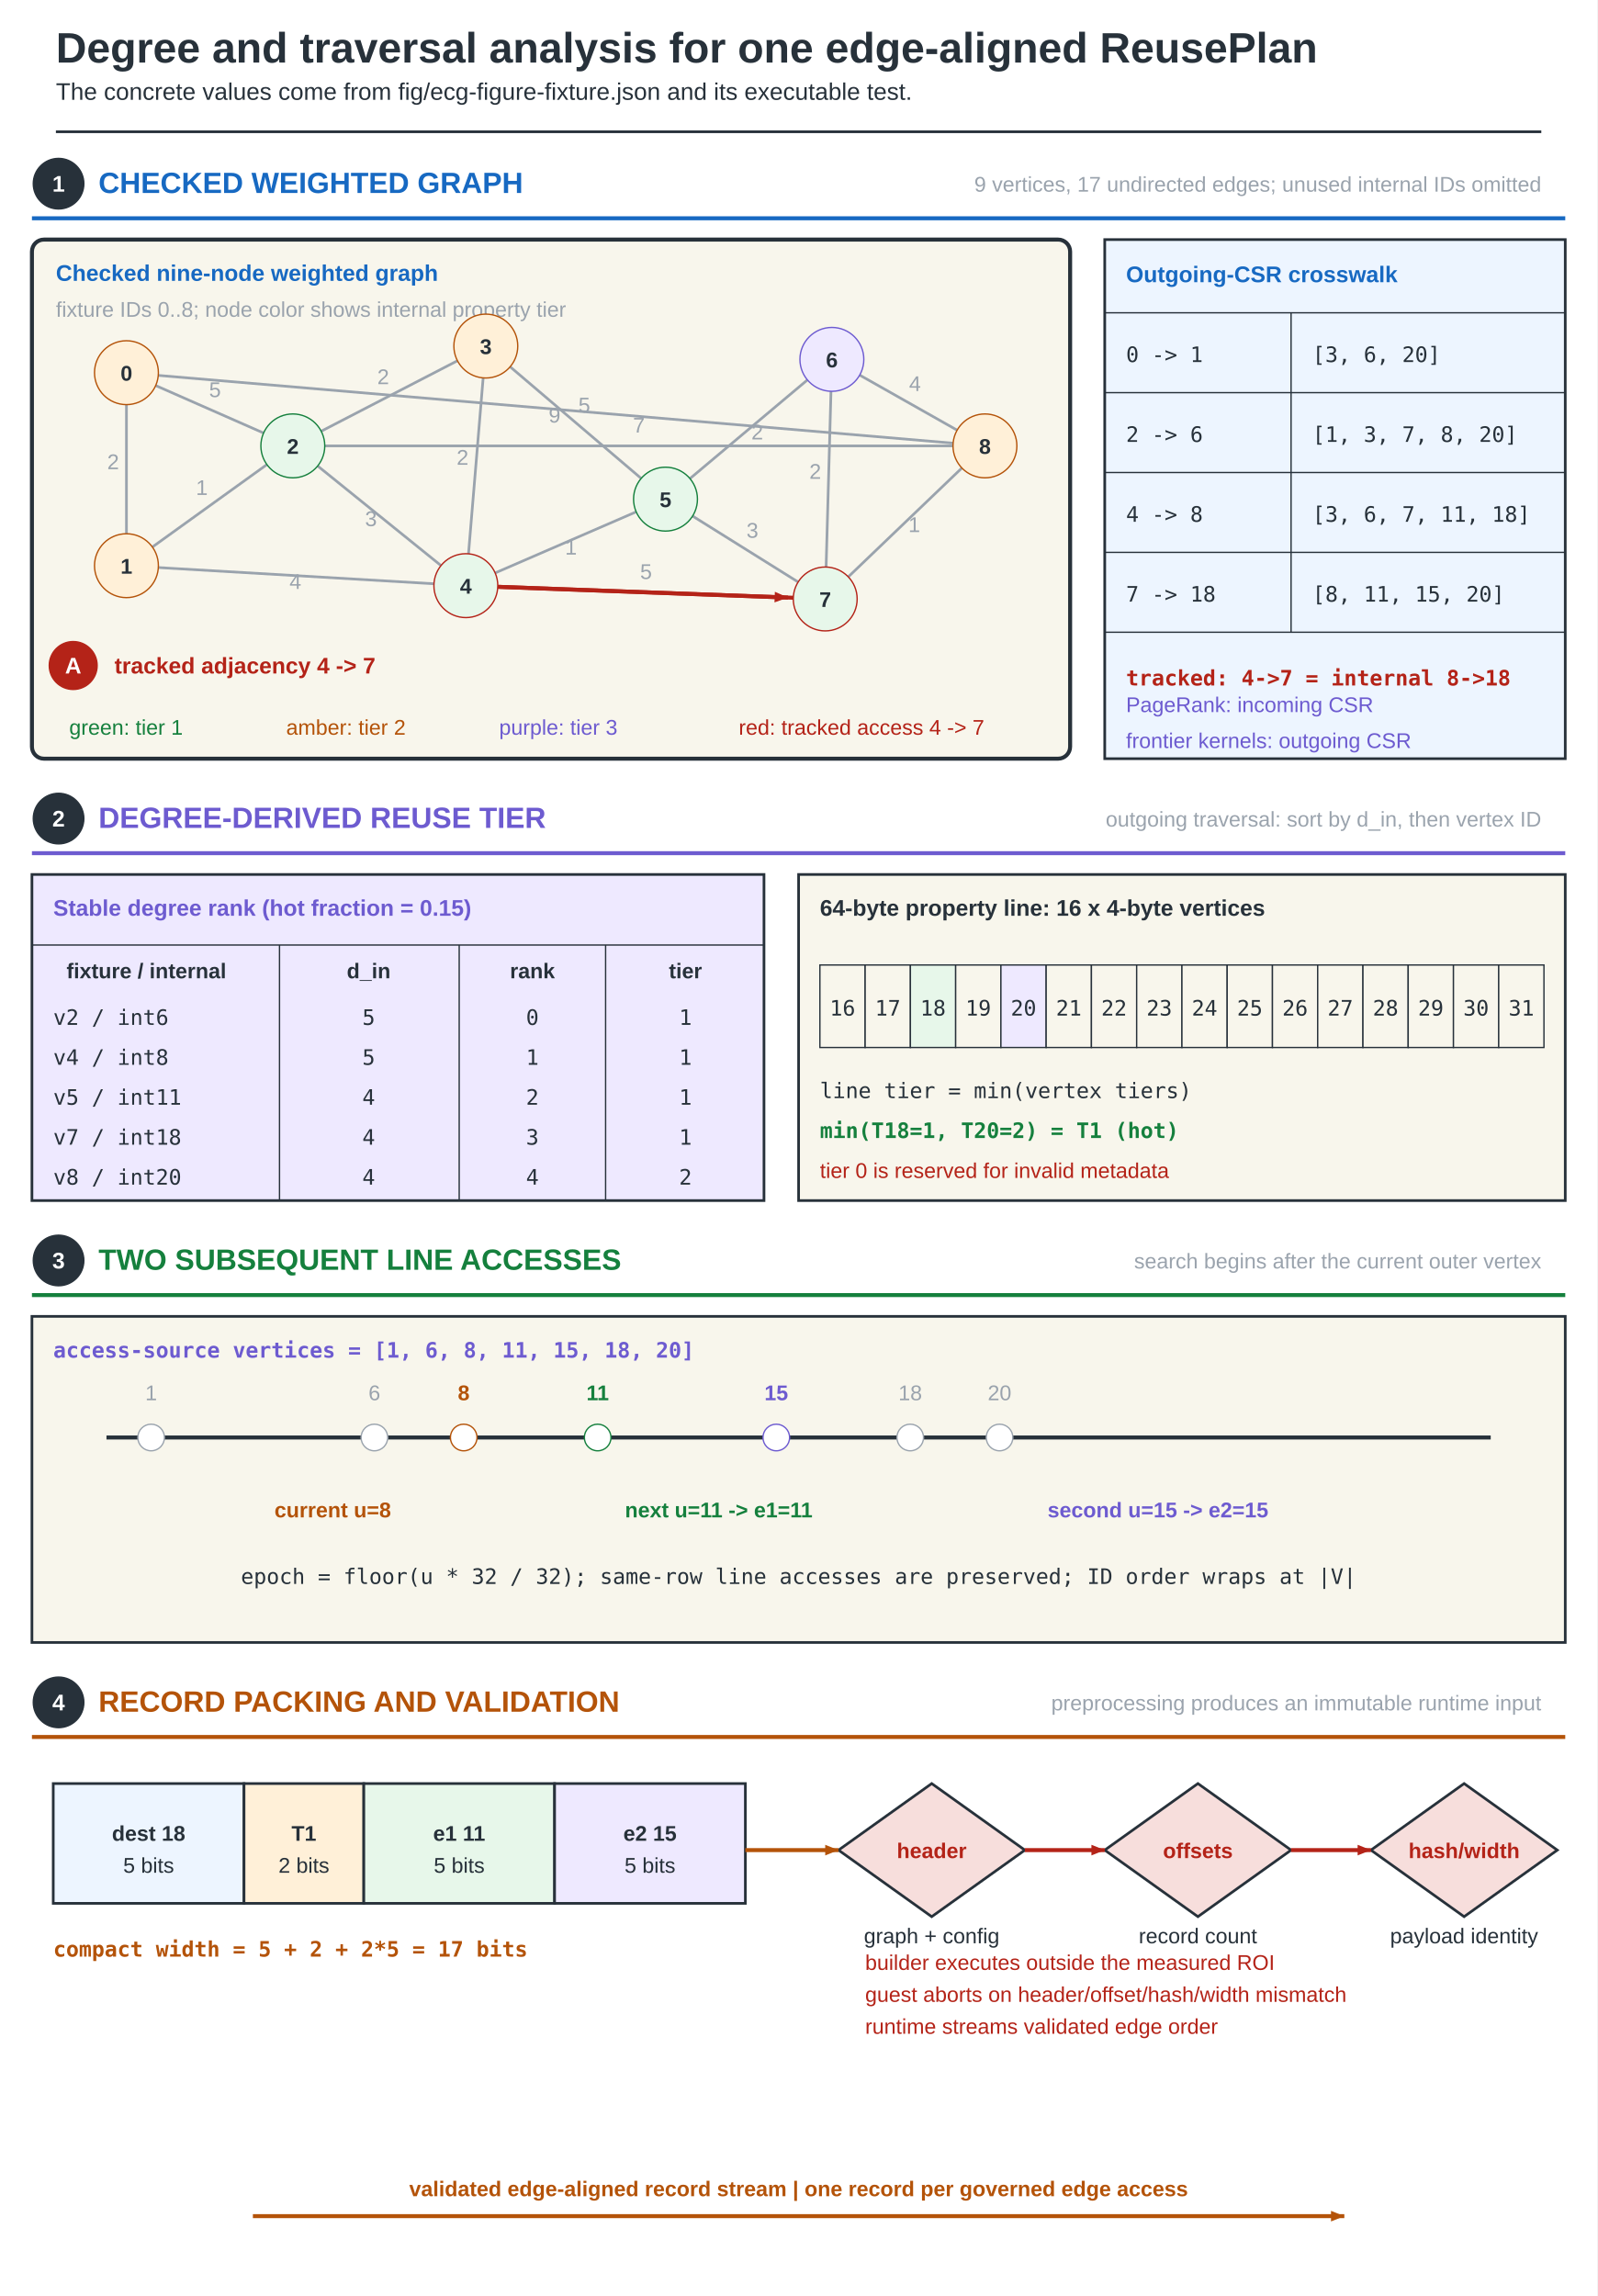
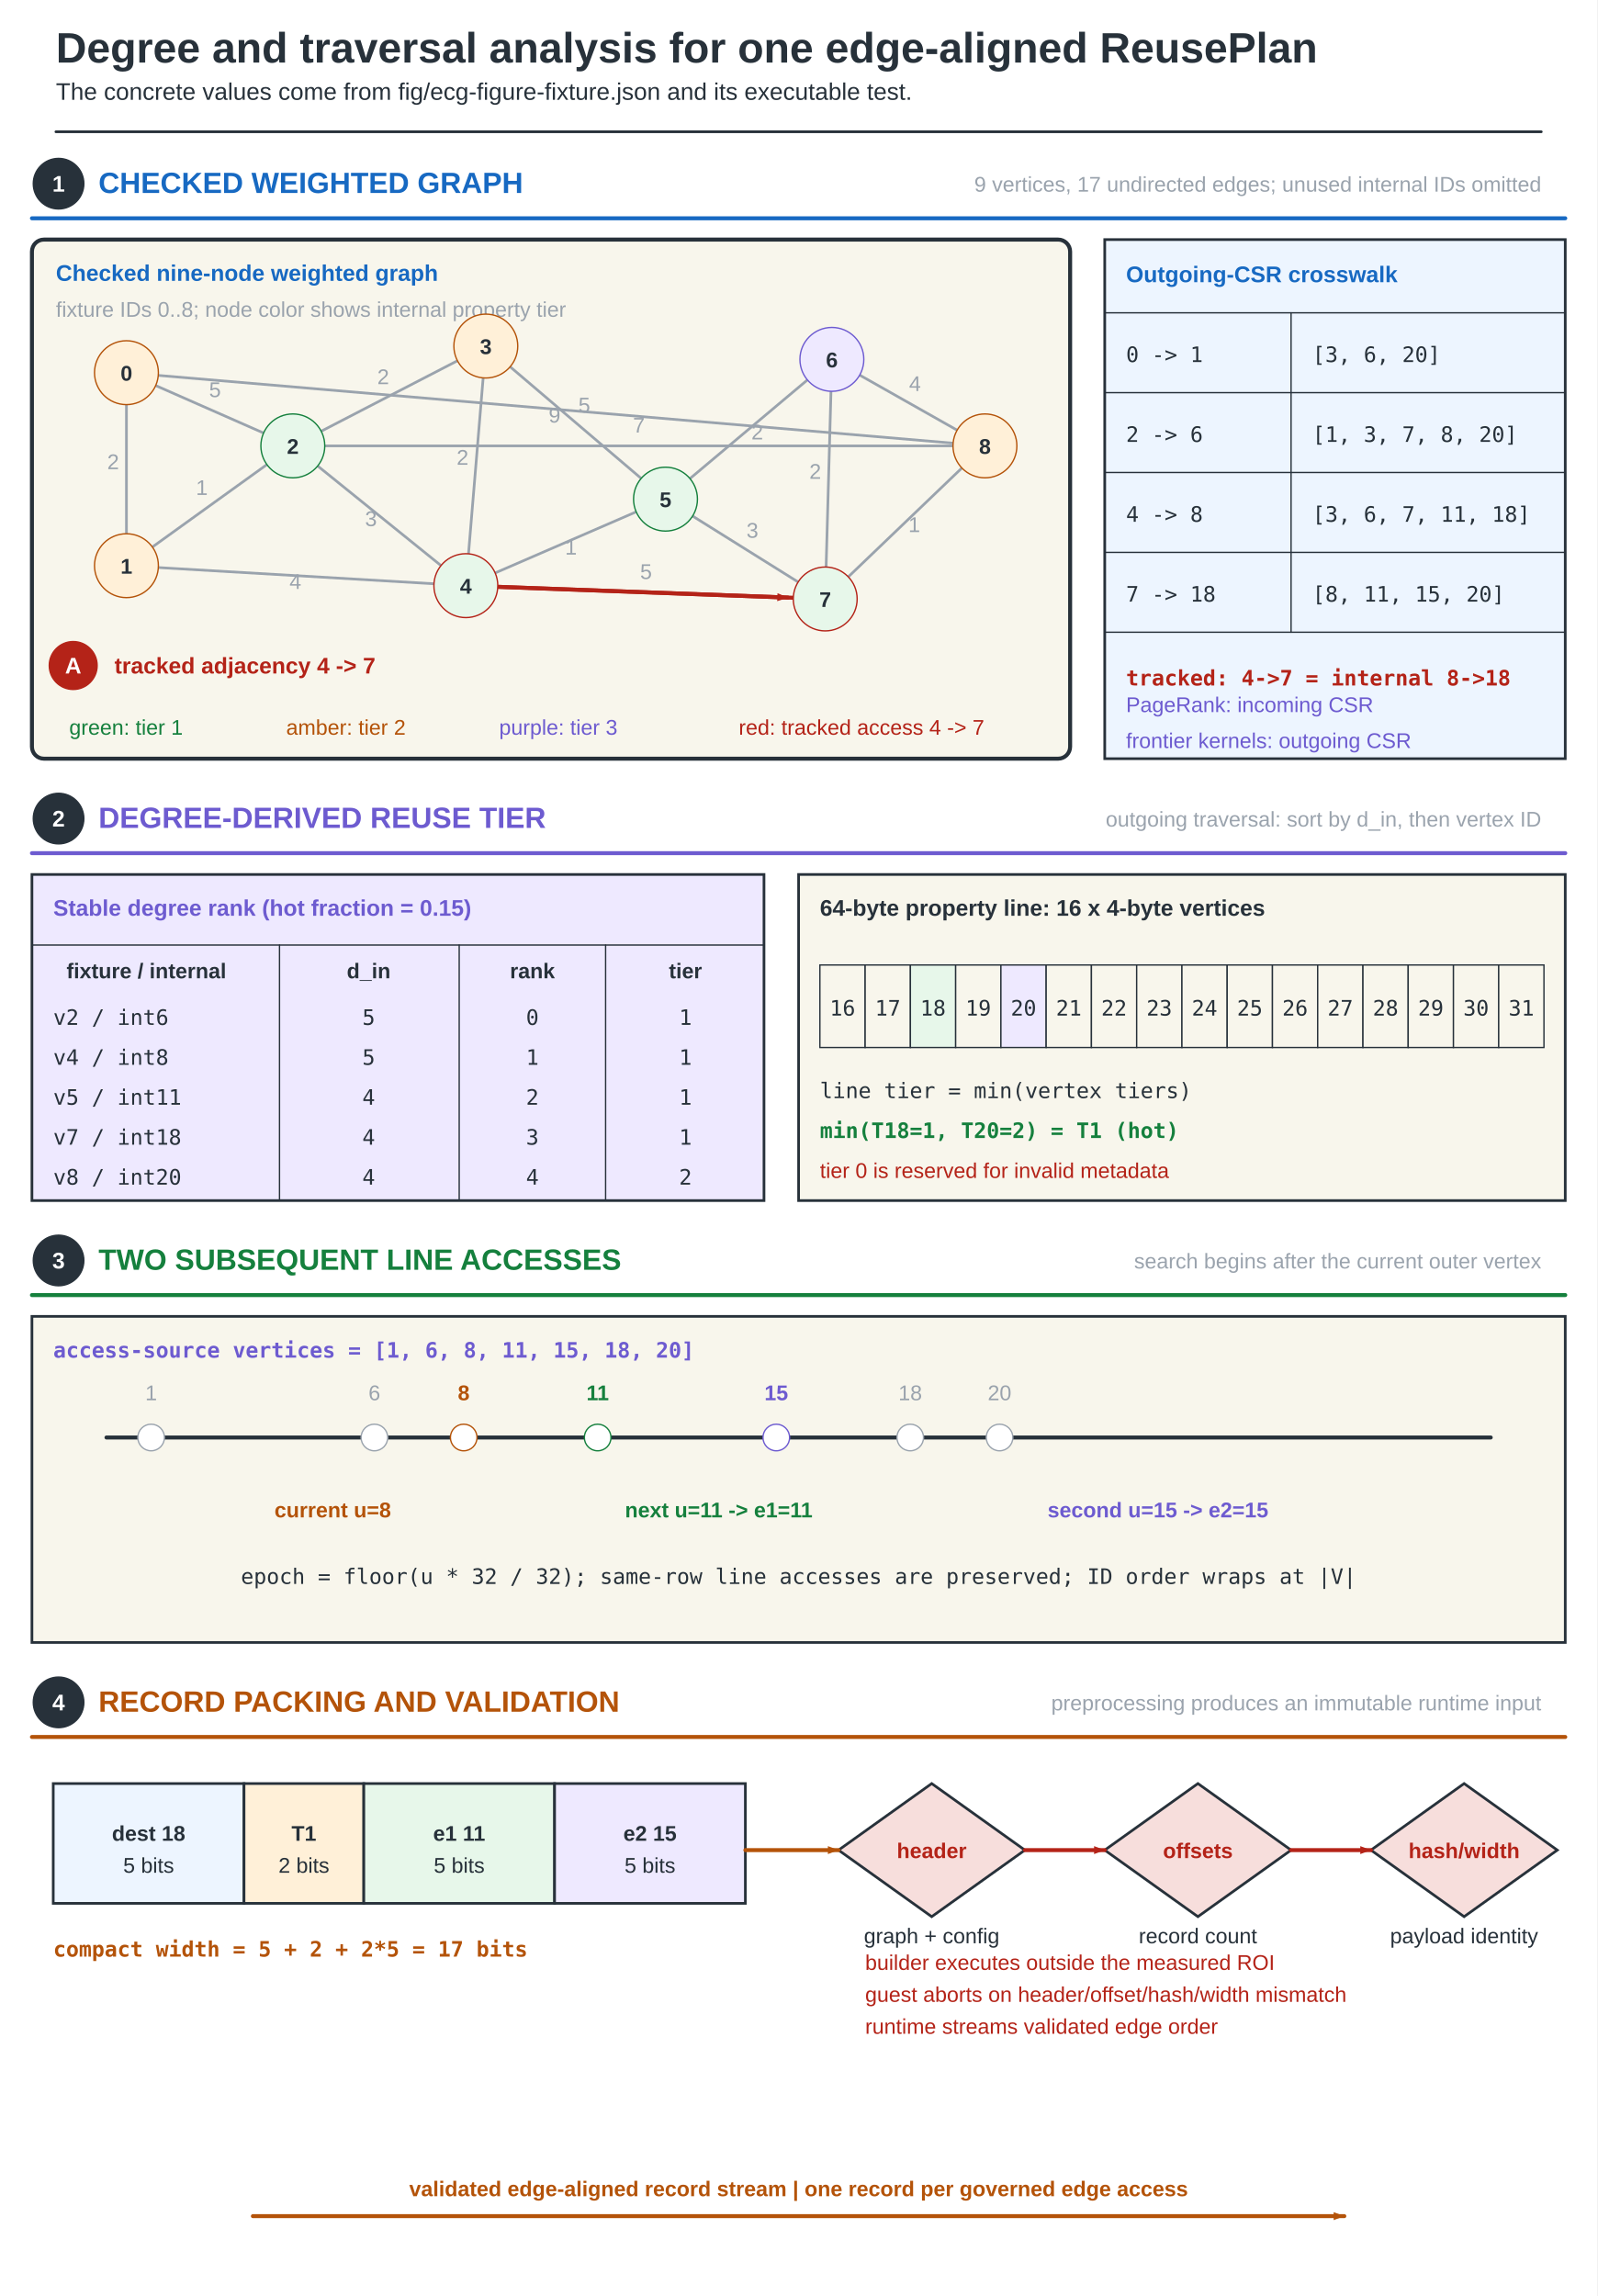
<svg xmlns="http://www.w3.org/2000/svg" width="1200" height="1725" viewBox="0 0 1200 1725" role="img" aria-labelledby="title desc" fill="#27313A" data-figure-schema="ecg-public/v1">
  <defs>
-     <marker id="arrow-blue" viewBox="0 0 10 8" markerWidth="10" markerHeight="8" refX="10" refY="4" orient="auto" markerUnits="userSpaceOnUse">
-       <path d="M0 0 L10 4 L0 8 Z" fill="#1769C2" />
-     </marker>
-     <marker id="arrow-green" viewBox="0 0 10 8" markerWidth="10" markerHeight="8" refX="10" refY="4" orient="auto" markerUnits="userSpaceOnUse">
-       <path d="M0 0 L10 4 L0 8 Z" fill="#15803D" />
-     </marker>
-     <marker id="arrow-amber" viewBox="0 0 10 8" markerWidth="10" markerHeight="8" refX="10" refY="4" orient="auto" markerUnits="userSpaceOnUse">
-       <path d="M0 0 L10 4 L0 8 Z" fill="#B45309" />
-     </marker>
-     <marker id="arrow-red" viewBox="0 0 10 8" markerWidth="10" markerHeight="8" refX="10" refY="4" orient="auto" markerUnits="userSpaceOnUse">
-       <path d="M0 0 L10 4 L0 8 Z" fill="#B42318" />
-     </marker>
-     <marker id="arrow-purple" viewBox="0 0 10 8" markerWidth="10" markerHeight="8" refX="10" refY="4" orient="auto" markerUnits="userSpaceOnUse">
-       <path d="M0 0 L10 4 L0 8 Z" fill="#6D5BD0" />
-     </marker>
-     <marker id="arrow-gray" viewBox="0 0 10 8" markerWidth="10" markerHeight="8" refX="10" refY="4" orient="auto" markerUnits="userSpaceOnUse">
-       <path d="M0 0 L10 4 L0 8 Z" fill="#9AA3AD" />
-     </marker>
-     <marker id="arrow-ink" viewBox="0 0 10 8" markerWidth="10" markerHeight="8" refX="10" refY="4" orient="auto" markerUnits="userSpaceOnUse">
-       <path d="M0 0 L10 4 L0 8 Z" fill="#27313A" />
+     <marker id="arrow-blue" viewBox="0 0 8 6" markerWidth="8" markerHeight="6" refX="8" refY="3" orient="auto" markerUnits="userSpaceOnUse">
+       <path d="M0 0 L8 3 L0 6 Z" fill="#1769C2" />
+     </marker>
+     <marker id="arrow-green" viewBox="0 0 8 6" markerWidth="8" markerHeight="6" refX="8" refY="3" orient="auto" markerUnits="userSpaceOnUse">
+       <path d="M0 0 L8 3 L0 6 Z" fill="#15803D" />
+     </marker>
+     <marker id="arrow-amber" viewBox="0 0 8 6" markerWidth="8" markerHeight="6" refX="8" refY="3" orient="auto" markerUnits="userSpaceOnUse">
+       <path d="M0 0 L8 3 L0 6 Z" fill="#B45309" />
+     </marker>
+     <marker id="arrow-red" viewBox="0 0 8 6" markerWidth="8" markerHeight="6" refX="8" refY="3" orient="auto" markerUnits="userSpaceOnUse">
+       <path d="M0 0 L8 3 L0 6 Z" fill="#B42318" />
+     </marker>
+     <marker id="arrow-purple" viewBox="0 0 8 6" markerWidth="8" markerHeight="6" refX="8" refY="3" orient="auto" markerUnits="userSpaceOnUse">
+       <path d="M0 0 L8 3 L0 6 Z" fill="#6D5BD0" />
+     </marker>
+     <marker id="arrow-gray" viewBox="0 0 8 6" markerWidth="8" markerHeight="6" refX="8" refY="3" orient="auto" markerUnits="userSpaceOnUse">
+       <path d="M0 0 L8 3 L0 6 Z" fill="#9AA3AD" />
+     </marker>
+     <marker id="arrow-ink" viewBox="0 0 8 6" markerWidth="8" markerHeight="6" refX="8" refY="3" orient="auto" markerUnits="userSpaceOnUse">
+       <path d="M0 0 L8 3 L0 6 Z" fill="#27313A" />
    </marker>
    <style>
      :root { color-scheme: light dark; }
      @media (prefers-color-scheme: dark) {
        [fill="#FFFFFF"]{fill:#1E2327}[stroke="#FFFFFF"]{stroke:#1E2327}
        [fill="#F8F6EC"]{fill:#252A2E}[stroke="#F8F6EC"]{stroke:#252A2E}
        [fill="#EDF5FF"]{fill:#273846}[stroke="#EDF5FF"]{stroke:#273846}
        [fill="#E7F7EA"]{fill:#24382A}[stroke="#E7F7EA"]{stroke:#24382A}
        [fill="#FFF0D8"]{fill:#3B3122}[stroke="#FFF0D8"]{stroke:#3B3122}
        [fill="#F7DEDC"]{fill:#3D292A}[stroke="#F7DEDC"]{stroke:#3D292A}
        [fill="#EEE9FF"]{fill:#302C3C}[stroke="#EEE9FF"]{stroke:#302C3C}
        [fill="#27313A"]{fill:#ECE7DD}[stroke="#27313A"]{stroke:#ECE7DD}
        [fill="#9AA3AD"]{fill:#747D86}[stroke="#9AA3AD"]{stroke:#747D86}
        [fill="#1769C2"]{fill:#63A8FF}[stroke="#1769C2"]{stroke:#63A8FF}
        [fill="#15803D"]{fill:#63D68B}[stroke="#15803D"]{stroke:#63D68B}
        [fill="#B45309"]{fill:#F0B35A}[stroke="#B45309"]{stroke:#F0B35A}
        [fill="#6D5BD0"]{fill:#A79BF0}[stroke="#6D5BD0"]{stroke:#A79BF0}
        [fill="#B42318"]{fill:#F09B95}[stroke="#B42318"]{stroke:#F09B95}
      }
      .sans{font-family:Arial,Helvetica,sans-serif}
      .mono{font-family:"SFMono-Regular",Consolas,monospace}
      .title{font-size:32px;font-weight:700}
      .subtitle{font-size:18px}
      .heading{font-size:22px;font-weight:700}
      .label{font-size:17px;font-weight:700}
      .body{font-size:16px}
</style>
  </defs>
  <rect x="0" y="0" width="1200" height="1725" fill="#FFFFFF" />
  <text x="42" y="47" text-anchor="start" class="sans title" fill="#27313A" font-weight="700">Degree and traversal analysis for one edge-aligned ReusePlan</text>
  <text x="42" y="75" text-anchor="start" class="sans subtitle" fill="#27313A">The concrete values come from fig/ecg-figure-fixture.json and its executable test.</text>
-   <line x1="42" y1="99" x2="1158" y2="99" stroke="#27313A" stroke-width="2" />
+   <line x1="42" y1="99" x2="1158" y2="99" stroke="#27313A" stroke-width="2" stroke-linecap="round" vector-effect="non-scaling-stroke" />
  <circle cx="44" cy="138" r="19" fill="#27313A" stroke="#27313A" stroke-width="1" />
  <text x="44" y="144" text-anchor="middle" class="sans label" fill="#FFFFFF" font-weight="700">1</text>
  <text x="74" y="145" text-anchor="start" class="sans heading" fill="#1769C2" font-weight="700">CHECKED WEIGHTED GRAPH</text>
  <text x="1158" y="144" text-anchor="end" class="sans body" fill="#9AA3AD">9 vertices, 17 undirected edges; unused internal IDs omitted</text>
-   <line x1="24" y1="164" x2="1176" y2="164" stroke="#1769C2" stroke-width="3" />
-   <rect x="24" y="180" width="780" height="390" rx="9" fill="#F8F6EC" stroke="#27313A" stroke-width="3" />
+   <line x1="24" y1="164" x2="1176" y2="164" stroke="#1769C2" stroke-width="3" stroke-linecap="round" vector-effect="non-scaling-stroke" />
+   <rect x="24" y="180" width="780" height="390" rx="9" fill="#F8F6EC" stroke="#27313A" stroke-width="3" data-shape="rect" data-x="24" data-y="180" data-width="780" data-height="390" />
  <text x="42" y="211" text-anchor="start" class="sans label" fill="#1769C2" font-weight="700">Checked nine-node weighted graph</text>
  <text x="42" y="238" text-anchor="start" class="sans body" fill="#9AA3AD">fixture IDs 0..8; node color shows internal property tier</text>
-   <line x1="95" y1="280" x2="95" y2="425" stroke="#9AA3AD" stroke-width="2" />
+   <line x1="95" y1="280" x2="95" y2="425" stroke="#9AA3AD" stroke-width="2" stroke-linecap="round" vector-effect="non-scaling-stroke" />
  <text x="85.0" y="352.5" text-anchor="middle" class="sans body" fill="#9AA3AD">2</text>
-   <line x1="95" y1="280" x2="220" y2="335" stroke="#9AA3AD" stroke-width="2" />
+   <line x1="95" y1="280" x2="220" y2="335" stroke="#9AA3AD" stroke-width="2" stroke-linecap="round" vector-effect="non-scaling-stroke" />
  <text x="161.527" y="298.347" text-anchor="middle" class="sans body" fill="#9AA3AD">5</text>
-   <line x1="95" y1="280" x2="740" y2="335" stroke="#9AA3AD" stroke-width="2" />
+   <line x1="95" y1="280" x2="740" y2="335" stroke="#9AA3AD" stroke-width="2" stroke-linecap="round" vector-effect="non-scaling-stroke" />
  <text x="416.65" y="317.464" text-anchor="middle" class="sans body" fill="#9AA3AD">9</text>
-   <line x1="95" y1="425" x2="220" y2="335" stroke="#9AA3AD" stroke-width="2" />
+   <line x1="95" y1="425" x2="220" y2="335" stroke="#9AA3AD" stroke-width="2" stroke-linecap="round" vector-effect="non-scaling-stroke" />
  <text x="151.657" y="371.885" text-anchor="middle" class="sans body" fill="#9AA3AD">1</text>
-   <line x1="95" y1="425" x2="350" y2="440" stroke="#9AA3AD" stroke-width="2" />
+   <line x1="95" y1="425" x2="350" y2="440" stroke="#9AA3AD" stroke-width="2" stroke-linecap="round" vector-effect="non-scaling-stroke" />
  <text x="221.913" y="442.483" text-anchor="middle" class="sans body" fill="#9AA3AD">4</text>
-   <line x1="220" y1="335" x2="365" y2="260" stroke="#9AA3AD" stroke-width="2" />
+   <line x1="220" y1="335" x2="365" y2="260" stroke="#9AA3AD" stroke-width="2" stroke-linecap="round" vector-effect="non-scaling-stroke" />
  <text x="287.906" y="288.618" text-anchor="middle" class="sans body" fill="#9AA3AD">2</text>
-   <line x1="220" y1="335" x2="350" y2="440" stroke="#9AA3AD" stroke-width="2" />
+   <line x1="220" y1="335" x2="350" y2="440" stroke="#9AA3AD" stroke-width="2" stroke-linecap="round" vector-effect="non-scaling-stroke" />
  <text x="278.717" y="395.279" text-anchor="middle" class="sans body" fill="#9AA3AD">3</text>
-   <line x1="220" y1="335" x2="740" y2="335" stroke="#9AA3AD" stroke-width="2" />
+   <line x1="220" y1="335" x2="740" y2="335" stroke="#9AA3AD" stroke-width="2" stroke-linecap="round" vector-effect="non-scaling-stroke" />
  <text x="480.0" y="325.0" text-anchor="middle" class="sans body" fill="#9AA3AD">7</text>
-   <line x1="365" y1="260" x2="350" y2="440" stroke="#9AA3AD" stroke-width="2" />
+   <line x1="365" y1="260" x2="350" y2="440" stroke="#9AA3AD" stroke-width="2" stroke-linecap="round" vector-effect="non-scaling-stroke" />
  <text x="347.535" y="349.17" text-anchor="middle" class="sans body" fill="#9AA3AD">2</text>
-   <line x1="365" y1="260" x2="500" y2="375" stroke="#9AA3AD" stroke-width="2" />
+   <line x1="365" y1="260" x2="500" y2="375" stroke="#9AA3AD" stroke-width="2" stroke-linecap="round" vector-effect="non-scaling-stroke" />
  <text x="438.985" y="309.888" text-anchor="middle" class="sans body" fill="#9AA3AD">5</text>
-   <line x1="350" y1="440" x2="500" y2="375" stroke="#9AA3AD" stroke-width="2" />
+   <line x1="350" y1="440" x2="500" y2="375" stroke="#9AA3AD" stroke-width="2" stroke-linecap="round" vector-effect="non-scaling-stroke" />
  <text x="428.976" y="416.676" text-anchor="middle" class="sans body" fill="#9AA3AD">1</text>
-   <line x1="350" y1="440" x2="620" y2="450" stroke="#B42318" stroke-width="3" />
+   <line x1="350" y1="440" x2="620" y2="450" stroke="#B42318" stroke-width="3" stroke-linecap="round" vector-effect="non-scaling-stroke" />
  <text x="485.37" y="435.007" text-anchor="middle" class="sans body" fill="#9AA3AD">5</text>
-   <line x1="500" y1="375" x2="625" y2="270" stroke="#9AA3AD" stroke-width="2" />
+   <line x1="500" y1="375" x2="625" y2="270" stroke="#9AA3AD" stroke-width="2" stroke-linecap="round" vector-effect="non-scaling-stroke" />
  <text x="568.932" y="330.157" text-anchor="middle" class="sans body" fill="#9AA3AD">2</text>
-   <line x1="500" y1="375" x2="620" y2="450" stroke="#9AA3AD" stroke-width="2" />
+   <line x1="500" y1="375" x2="620" y2="450" stroke="#9AA3AD" stroke-width="2" stroke-linecap="round" vector-effect="non-scaling-stroke" />
  <text x="565.3" y="404.02" text-anchor="middle" class="sans body" fill="#9AA3AD">3</text>
-   <line x1="625" y1="270" x2="620" y2="450" stroke="#9AA3AD" stroke-width="2" />
+   <line x1="625" y1="270" x2="620" y2="450" stroke="#9AA3AD" stroke-width="2" stroke-linecap="round" vector-effect="non-scaling-stroke" />
  <text x="612.504" y="359.722" text-anchor="middle" class="sans body" fill="#9AA3AD">2</text>
-   <line x1="625" y1="270" x2="740" y2="335" stroke="#9AA3AD" stroke-width="2" />
+   <line x1="625" y1="270" x2="740" y2="335" stroke="#9AA3AD" stroke-width="2" stroke-linecap="round" vector-effect="non-scaling-stroke" />
  <text x="687.421" y="293.794" text-anchor="middle" class="sans body" fill="#9AA3AD">4</text>
-   <line x1="620" y1="450" x2="740" y2="335" stroke="#9AA3AD" stroke-width="2" />
+   <line x1="620" y1="450" x2="740" y2="335" stroke="#9AA3AD" stroke-width="2" stroke-linecap="round" vector-effect="non-scaling-stroke" />
  <text x="686.919" y="399.72" text-anchor="middle" class="sans body" fill="#9AA3AD">1</text>
-   <path d="M374.983 440.925 L592.019 448.964" fill="none" stroke="#B42318" stroke-width="3" marker-end="url(#arrow-red)" data-flow-kind="model-edge" />
+   <path d="M374.983 440.925 L592.019 448.964" fill="none" stroke="#B42318" stroke-width="3" stroke-linecap="round" stroke-linejoin="round" vector-effect="non-scaling-stroke" marker-end="url(#arrow-red)" data-flow-kind="model-edge" data-flow-underlay="false" />
  <text x="52" y="552" text-anchor="start" class="sans body" fill="#15803D">green: tier 1</text>
  <text x="215" y="552" text-anchor="start" class="sans body" fill="#B45309">amber: tier 2</text>
  <text x="375" y="552" text-anchor="start" class="sans body" fill="#6D5BD0">purple: tier 3</text>
  <text x="555" y="552" text-anchor="start" class="sans body" fill="#B42318">red: tracked access 4 -&gt; 7</text>
  <circle cx="95" cy="280" r="24" fill="#FFF0D8" stroke="#B45309" stroke-width="1" />
  <text x="95" y="286" text-anchor="middle" class="sans body" fill="#27313A" font-weight="700">0</text>
  <circle cx="95" cy="425" r="24" fill="#FFF0D8" stroke="#B45309" stroke-width="1" />
  <text x="95" y="431" text-anchor="middle" class="sans body" fill="#27313A" font-weight="700">1</text>
  <circle cx="220" cy="335" r="24" fill="#E7F7EA" stroke="#15803D" stroke-width="1" />
  <text x="220" y="341" text-anchor="middle" class="sans body" fill="#27313A" font-weight="700">2</text>
  <circle cx="365" cy="260" r="24" fill="#FFF0D8" stroke="#B45309" stroke-width="1" />
  <text x="365" y="266" text-anchor="middle" class="sans body" fill="#27313A" font-weight="700">3</text>
  <circle cx="350" cy="440" r="24" fill="#E7F7EA" stroke="#B42318" stroke-width="1" />
  <text x="350" y="446" text-anchor="middle" class="sans body" fill="#27313A" font-weight="700">4</text>
  <circle cx="500" cy="375" r="24" fill="#E7F7EA" stroke="#15803D" stroke-width="1" />
  <text x="500" y="381" text-anchor="middle" class="sans body" fill="#27313A" font-weight="700">5</text>
  <circle cx="625" cy="270" r="24" fill="#EEE9FF" stroke="#6D5BD0" stroke-width="1" />
  <text x="625" y="276" text-anchor="middle" class="sans body" fill="#27313A" font-weight="700">6</text>
  <circle cx="620" cy="450" r="24" fill="#E7F7EA" stroke="#B42318" stroke-width="1" />
  <text x="620" y="456" text-anchor="middle" class="sans body" fill="#27313A" font-weight="700">7</text>
  <circle cx="740" cy="335" r="24" fill="#FFF0D8" stroke="#B45309" stroke-width="1" />
  <text x="740" y="341" text-anchor="middle" class="sans body" fill="#27313A" font-weight="700">8</text>
  <circle cx="55" cy="500" r="18" fill="#B42318" stroke="#B42318" stroke-width="1" />
  <text x="55" y="506" text-anchor="middle" class="sans label" fill="#FFFFFF" font-weight="700">A</text>
  <text x="86" y="506" text-anchor="start" class="sans label" fill="#B42318" font-weight="700">tracked adjacency 4 -&gt; 7</text>
-   <rect x="830" y="180" width="346" height="390" rx="0" fill="#EDF5FF" stroke="#27313A" stroke-width="2" />
+   <rect x="830" y="180" width="346" height="390" rx="0" fill="#EDF5FF" stroke="#27313A" stroke-width="2" data-shape="rect" data-x="830" data-y="180" data-width="346" data-height="390" />
  <text x="846" y="212" text-anchor="start" class="sans label" fill="#1769C2" font-weight="700">Outgoing-CSR crosswalk</text>
-   <line x1="830" y1="235" x2="1176" y2="235" stroke="#27313A" stroke-width="1" />
-   <line x1="970" y1="235" x2="970" y2="475" stroke="#27313A" stroke-width="1" />
-   <line x1="830" y1="295" x2="1176" y2="295" stroke="#27313A" stroke-width="1" />
-   <line x1="830" y1="355" x2="1176" y2="355" stroke="#27313A" stroke-width="1" />
-   <line x1="830" y1="415" x2="1176" y2="415" stroke="#27313A" stroke-width="1" />
-   <line x1="830" y1="475" x2="1176" y2="475" stroke="#27313A" stroke-width="1" />
+   <line x1="830" y1="235" x2="1176" y2="235" stroke="#27313A" stroke-width="1" stroke-linecap="round" vector-effect="non-scaling-stroke" />
+   <line x1="970" y1="235" x2="970" y2="475" stroke="#27313A" stroke-width="1" stroke-linecap="round" vector-effect="non-scaling-stroke" />
+   <line x1="830" y1="295" x2="1176" y2="295" stroke="#27313A" stroke-width="1" stroke-linecap="round" vector-effect="non-scaling-stroke" />
+   <line x1="830" y1="355" x2="1176" y2="355" stroke="#27313A" stroke-width="1" stroke-linecap="round" vector-effect="non-scaling-stroke" />
+   <line x1="830" y1="415" x2="1176" y2="415" stroke="#27313A" stroke-width="1" stroke-linecap="round" vector-effect="non-scaling-stroke" />
+   <line x1="830" y1="475" x2="1176" y2="475" stroke="#27313A" stroke-width="1" stroke-linecap="round" vector-effect="non-scaling-stroke" />
  <text x="846" y="272" text-anchor="start" class="mono body" fill="#27313A">0 -&gt; 1</text>
  <text x="986" y="272" text-anchor="start" class="mono body" fill="#27313A">[3, 6, 20]</text>
  <text x="846" y="332" text-anchor="start" class="mono body" fill="#27313A">2 -&gt; 6</text>
  <text x="986" y="332" text-anchor="start" class="mono body" fill="#27313A">[1, 3, 7, 8, 20]</text>
  <text x="846" y="392" text-anchor="start" class="mono body" fill="#27313A">4 -&gt; 8</text>
  <text x="986" y="392" text-anchor="start" class="mono body" fill="#27313A">[3, 6, 7, 11, 18]</text>
  <text x="846" y="452" text-anchor="start" class="mono body" fill="#27313A">7 -&gt; 18</text>
  <text x="986" y="452" text-anchor="start" class="mono body" fill="#27313A">[8, 11, 15, 20]</text>
  <text x="846" y="515" text-anchor="start" class="mono body" fill="#B42318" font-weight="700">tracked: 4-&gt;7 = internal 8-&gt;18</text>
  <text x="846" y="535" text-anchor="start" class="sans body" fill="#6D5BD0">PageRank: incoming CSR</text>
  <text x="846" y="562" text-anchor="start" class="sans body" fill="#6D5BD0">frontier kernels: outgoing CSR</text>
  <circle cx="44" cy="615" r="19" fill="#27313A" stroke="#27313A" stroke-width="1" />
  <text x="44" y="621" text-anchor="middle" class="sans label" fill="#FFFFFF" font-weight="700">2</text>
  <text x="74" y="622" text-anchor="start" class="sans heading" fill="#6D5BD0" font-weight="700">DEGREE-DERIVED REUSE TIER</text>
  <text x="1158" y="621" text-anchor="end" class="sans body" fill="#9AA3AD">outgoing traversal: sort by d_in, then vertex ID</text>
-   <line x1="24" y1="641" x2="1176" y2="641" stroke="#6D5BD0" stroke-width="3" />
-   <rect x="24" y="657" width="550" height="245" rx="0" fill="#EEE9FF" stroke="#27313A" stroke-width="2" />
+   <line x1="24" y1="641" x2="1176" y2="641" stroke="#6D5BD0" stroke-width="3" stroke-linecap="round" vector-effect="non-scaling-stroke" />
+   <rect x="24" y="657" width="550" height="245" rx="0" fill="#EEE9FF" stroke="#27313A" stroke-width="2" data-shape="rect" data-x="24" data-y="657" data-width="550" data-height="245" />
  <text x="40" y="688" text-anchor="start" class="sans label" fill="#6D5BD0" font-weight="700">Stable degree rank (hot fraction = 0.15)</text>
-   <line x1="24" y1="710" x2="574" y2="710" stroke="#27313A" stroke-width="1" />
-   <line x1="210" y1="710" x2="210" y2="902" stroke="#27313A" stroke-width="1" />
-   <line x1="345" y1="710" x2="345" y2="902" stroke="#27313A" stroke-width="1" />
-   <line x1="455" y1="710" x2="455" y2="902" stroke="#27313A" stroke-width="1" />
+   <line x1="24" y1="710" x2="574" y2="710" stroke="#27313A" stroke-width="1" stroke-linecap="round" vector-effect="non-scaling-stroke" />
+   <line x1="210" y1="710" x2="210" y2="902" stroke="#27313A" stroke-width="1" stroke-linecap="round" vector-effect="non-scaling-stroke" />
+   <line x1="345" y1="710" x2="345" y2="902" stroke="#27313A" stroke-width="1" stroke-linecap="round" vector-effect="non-scaling-stroke" />
+   <line x1="455" y1="710" x2="455" y2="902" stroke="#27313A" stroke-width="1" stroke-linecap="round" vector-effect="non-scaling-stroke" />
  <text x="110" y="735" text-anchor="middle" class="sans body" fill="#27313A" font-weight="700">fixture / internal</text>
  <text x="277" y="735" text-anchor="middle" class="sans body" fill="#27313A" font-weight="700">d_in</text>
  <text x="400" y="735" text-anchor="middle" class="sans body" fill="#27313A" font-weight="700">rank</text>
  <text x="515" y="735" text-anchor="middle" class="sans body" fill="#27313A" font-weight="700">tier</text>
  <text x="40" y="770" text-anchor="start" class="mono body" fill="#27313A">v2 / int6</text>
  <text x="277" y="770" text-anchor="middle" class="mono body" fill="#27313A">5</text>
  <text x="400" y="770" text-anchor="middle" class="mono body" fill="#27313A">0</text>
  <text x="515" y="770" text-anchor="middle" class="mono body" fill="#27313A">1</text>
  <text x="40" y="800" text-anchor="start" class="mono body" fill="#27313A">v4 / int8</text>
  <text x="277" y="800" text-anchor="middle" class="mono body" fill="#27313A">5</text>
  <text x="400" y="800" text-anchor="middle" class="mono body" fill="#27313A">1</text>
  <text x="515" y="800" text-anchor="middle" class="mono body" fill="#27313A">1</text>
  <text x="40" y="830" text-anchor="start" class="mono body" fill="#27313A">v5 / int11</text>
  <text x="277" y="830" text-anchor="middle" class="mono body" fill="#27313A">4</text>
  <text x="400" y="830" text-anchor="middle" class="mono body" fill="#27313A">2</text>
  <text x="515" y="830" text-anchor="middle" class="mono body" fill="#27313A">1</text>
  <text x="40" y="860" text-anchor="start" class="mono body" fill="#27313A">v7 / int18</text>
  <text x="277" y="860" text-anchor="middle" class="mono body" fill="#27313A">4</text>
  <text x="400" y="860" text-anchor="middle" class="mono body" fill="#27313A">3</text>
  <text x="515" y="860" text-anchor="middle" class="mono body" fill="#27313A">1</text>
  <text x="40" y="890" text-anchor="start" class="mono body" fill="#27313A">v8 / int20</text>
  <text x="277" y="890" text-anchor="middle" class="mono body" fill="#27313A">4</text>
  <text x="400" y="890" text-anchor="middle" class="mono body" fill="#27313A">4</text>
  <text x="515" y="890" text-anchor="middle" class="mono body" fill="#27313A">2</text>
-   <rect x="600" y="657" width="576" height="245" rx="0" fill="#F8F6EC" stroke="#27313A" stroke-width="2" />
+   <rect x="600" y="657" width="576" height="245" rx="0" fill="#F8F6EC" stroke="#27313A" stroke-width="2" data-shape="rect" data-x="600" data-y="657" data-width="576" data-height="245" />
  <text x="616" y="688" text-anchor="start" class="sans label" fill="#27313A" font-weight="700">64-byte property line: 16 x 4-byte vertices</text>
-   <rect x="616" y="725" width="34" height="62" rx="0" fill="#F8F6EC" stroke="#27313A" stroke-width="1" />
+   <rect x="616" y="725" width="34" height="62" rx="0" fill="#F8F6EC" stroke="#27313A" stroke-width="1" data-shape="rect" data-x="616" data-y="725" data-width="34" data-height="62" />
  <text x="633.0" y="763" text-anchor="middle" class="mono body" fill="#27313A">16</text>
-   <rect x="650" y="725" width="34" height="62" rx="0" fill="#F8F6EC" stroke="#27313A" stroke-width="1" />
+   <rect x="650" y="725" width="34" height="62" rx="0" fill="#F8F6EC" stroke="#27313A" stroke-width="1" data-shape="rect" data-x="650" data-y="725" data-width="34" data-height="62" />
  <text x="667.0" y="763" text-anchor="middle" class="mono body" fill="#27313A">17</text>
-   <rect x="684" y="725" width="34" height="62" rx="0" fill="#E7F7EA" stroke="#27313A" stroke-width="1" />
+   <rect x="684" y="725" width="34" height="62" rx="0" fill="#E7F7EA" stroke="#27313A" stroke-width="1" data-shape="rect" data-x="684" data-y="725" data-width="34" data-height="62" />
  <text x="701.0" y="763" text-anchor="middle" class="mono body" fill="#27313A">18</text>
-   <rect x="718" y="725" width="34" height="62" rx="0" fill="#F8F6EC" stroke="#27313A" stroke-width="1" />
+   <rect x="718" y="725" width="34" height="62" rx="0" fill="#F8F6EC" stroke="#27313A" stroke-width="1" data-shape="rect" data-x="718" data-y="725" data-width="34" data-height="62" />
  <text x="735.0" y="763" text-anchor="middle" class="mono body" fill="#27313A">19</text>
-   <rect x="752" y="725" width="34" height="62" rx="0" fill="#EEE9FF" stroke="#27313A" stroke-width="1" />
+   <rect x="752" y="725" width="34" height="62" rx="0" fill="#EEE9FF" stroke="#27313A" stroke-width="1" data-shape="rect" data-x="752" data-y="725" data-width="34" data-height="62" />
  <text x="769.0" y="763" text-anchor="middle" class="mono body" fill="#27313A">20</text>
-   <rect x="786" y="725" width="34" height="62" rx="0" fill="#F8F6EC" stroke="#27313A" stroke-width="1" />
+   <rect x="786" y="725" width="34" height="62" rx="0" fill="#F8F6EC" stroke="#27313A" stroke-width="1" data-shape="rect" data-x="786" data-y="725" data-width="34" data-height="62" />
  <text x="803.0" y="763" text-anchor="middle" class="mono body" fill="#27313A">21</text>
-   <rect x="820" y="725" width="34" height="62" rx="0" fill="#F8F6EC" stroke="#27313A" stroke-width="1" />
+   <rect x="820" y="725" width="34" height="62" rx="0" fill="#F8F6EC" stroke="#27313A" stroke-width="1" data-shape="rect" data-x="820" data-y="725" data-width="34" data-height="62" />
  <text x="837.0" y="763" text-anchor="middle" class="mono body" fill="#27313A">22</text>
-   <rect x="854" y="725" width="34" height="62" rx="0" fill="#F8F6EC" stroke="#27313A" stroke-width="1" />
+   <rect x="854" y="725" width="34" height="62" rx="0" fill="#F8F6EC" stroke="#27313A" stroke-width="1" data-shape="rect" data-x="854" data-y="725" data-width="34" data-height="62" />
  <text x="871.0" y="763" text-anchor="middle" class="mono body" fill="#27313A">23</text>
-   <rect x="888" y="725" width="34" height="62" rx="0" fill="#F8F6EC" stroke="#27313A" stroke-width="1" />
+   <rect x="888" y="725" width="34" height="62" rx="0" fill="#F8F6EC" stroke="#27313A" stroke-width="1" data-shape="rect" data-x="888" data-y="725" data-width="34" data-height="62" />
  <text x="905.0" y="763" text-anchor="middle" class="mono body" fill="#27313A">24</text>
-   <rect x="922" y="725" width="34" height="62" rx="0" fill="#F8F6EC" stroke="#27313A" stroke-width="1" />
+   <rect x="922" y="725" width="34" height="62" rx="0" fill="#F8F6EC" stroke="#27313A" stroke-width="1" data-shape="rect" data-x="922" data-y="725" data-width="34" data-height="62" />
  <text x="939.0" y="763" text-anchor="middle" class="mono body" fill="#27313A">25</text>
-   <rect x="956" y="725" width="34" height="62" rx="0" fill="#F8F6EC" stroke="#27313A" stroke-width="1" />
+   <rect x="956" y="725" width="34" height="62" rx="0" fill="#F8F6EC" stroke="#27313A" stroke-width="1" data-shape="rect" data-x="956" data-y="725" data-width="34" data-height="62" />
  <text x="973.0" y="763" text-anchor="middle" class="mono body" fill="#27313A">26</text>
-   <rect x="990" y="725" width="34" height="62" rx="0" fill="#F8F6EC" stroke="#27313A" stroke-width="1" />
+   <rect x="990" y="725" width="34" height="62" rx="0" fill="#F8F6EC" stroke="#27313A" stroke-width="1" data-shape="rect" data-x="990" data-y="725" data-width="34" data-height="62" />
  <text x="1007.0" y="763" text-anchor="middle" class="mono body" fill="#27313A">27</text>
-   <rect x="1024" y="725" width="34" height="62" rx="0" fill="#F8F6EC" stroke="#27313A" stroke-width="1" />
+   <rect x="1024" y="725" width="34" height="62" rx="0" fill="#F8F6EC" stroke="#27313A" stroke-width="1" data-shape="rect" data-x="1024" data-y="725" data-width="34" data-height="62" />
  <text x="1041.0" y="763" text-anchor="middle" class="mono body" fill="#27313A">28</text>
-   <rect x="1058" y="725" width="34" height="62" rx="0" fill="#F8F6EC" stroke="#27313A" stroke-width="1" />
+   <rect x="1058" y="725" width="34" height="62" rx="0" fill="#F8F6EC" stroke="#27313A" stroke-width="1" data-shape="rect" data-x="1058" data-y="725" data-width="34" data-height="62" />
  <text x="1075.0" y="763" text-anchor="middle" class="mono body" fill="#27313A">29</text>
-   <rect x="1092" y="725" width="34" height="62" rx="0" fill="#F8F6EC" stroke="#27313A" stroke-width="1" />
+   <rect x="1092" y="725" width="34" height="62" rx="0" fill="#F8F6EC" stroke="#27313A" stroke-width="1" data-shape="rect" data-x="1092" data-y="725" data-width="34" data-height="62" />
  <text x="1109.0" y="763" text-anchor="middle" class="mono body" fill="#27313A">30</text>
-   <rect x="1126" y="725" width="34" height="62" rx="0" fill="#F8F6EC" stroke="#27313A" stroke-width="1" />
+   <rect x="1126" y="725" width="34" height="62" rx="0" fill="#F8F6EC" stroke="#27313A" stroke-width="1" data-shape="rect" data-x="1126" data-y="725" data-width="34" data-height="62" />
  <text x="1143.0" y="763" text-anchor="middle" class="mono body" fill="#27313A">31</text>
  <text x="616" y="825" text-anchor="start" class="mono body" fill="#27313A">line tier = min(vertex tiers)</text>
  <text x="616" y="855" text-anchor="start" class="mono body" fill="#15803D" font-weight="700">min(T18=1, T20=2) = T1 (hot)</text>
  <text x="616" y="885" text-anchor="start" class="sans body" fill="#B42318">tier 0 is reserved for invalid metadata</text>
  <circle cx="44" cy="947" r="19" fill="#27313A" stroke="#27313A" stroke-width="1" />
  <text x="44" y="953" text-anchor="middle" class="sans label" fill="#FFFFFF" font-weight="700">3</text>
  <text x="74" y="954" text-anchor="start" class="sans heading" fill="#15803D" font-weight="700">TWO SUBSEQUENT LINE ACCESSES</text>
  <text x="1158" y="953" text-anchor="end" class="sans body" fill="#9AA3AD">search begins after the current outer vertex</text>
-   <line x1="24" y1="973" x2="1176" y2="973" stroke="#15803D" stroke-width="3" />
-   <rect x="24" y="989" width="1152" height="245" rx="0" fill="#F8F6EC" stroke="#27313A" stroke-width="2" />
-   <line x1="80" y1="1080" x2="1120" y2="1080" stroke="#27313A" stroke-width="3" />
+   <line x1="24" y1="973" x2="1176" y2="973" stroke="#15803D" stroke-width="3" stroke-linecap="round" vector-effect="non-scaling-stroke" />
+   <rect x="24" y="989" width="1152" height="245" rx="0" fill="#F8F6EC" stroke="#27313A" stroke-width="2" data-shape="rect" data-x="24" data-y="989" data-width="1152" data-height="245" />
+   <line x1="80" y1="1080" x2="1120" y2="1080" stroke="#27313A" stroke-width="3" stroke-linecap="round" vector-effect="non-scaling-stroke" />
  <circle cx="113.548" cy="1080" r="10" fill="#FFFFFF" stroke="#9AA3AD" stroke-width="1" />
  <text x="113.548" y="1052" text-anchor="middle" class="sans body" fill="#9AA3AD">1</text>
  <circle cx="281.29" cy="1080" r="10" fill="#FFFFFF" stroke="#9AA3AD" stroke-width="1" />
  <text x="281.29" y="1052" text-anchor="middle" class="sans body" fill="#9AA3AD">6</text>
  <circle cx="348.387" cy="1080" r="10" fill="#FFFFFF" stroke="#B45309" stroke-width="1" />
  <text x="348.387" y="1052" text-anchor="middle" class="sans body" fill="#B45309" font-weight="700">8</text>
  <circle cx="449.032" cy="1080" r="10" fill="#FFFFFF" stroke="#15803D" stroke-width="1" />
  <text x="449.032" y="1052" text-anchor="middle" class="sans body" fill="#15803D" font-weight="700">11</text>
  <circle cx="583.226" cy="1080" r="10" fill="#FFFFFF" stroke="#6D5BD0" stroke-width="1" />
  <text x="583.226" y="1052" text-anchor="middle" class="sans body" fill="#6D5BD0" font-weight="700">15</text>
  <circle cx="683.871" cy="1080" r="10" fill="#FFFFFF" stroke="#9AA3AD" stroke-width="1" />
  <text x="683.871" y="1052" text-anchor="middle" class="sans body" fill="#9AA3AD">18</text>
  <circle cx="750.968" cy="1080" r="10" fill="#FFFFFF" stroke="#9AA3AD" stroke-width="1" />
  <text x="750.968" y="1052" text-anchor="middle" class="sans body" fill="#9AA3AD">20</text>
  <text x="40" y="1020" text-anchor="start" class="mono body" fill="#6D5BD0" font-weight="700">access-source vertices = [1, 6, 8, 11, 15, 18, 20]</text>
  <text x="250" y="1140" text-anchor="middle" class="sans body" fill="#B45309" font-weight="700">current u=8</text>
  <text x="540" y="1140" text-anchor="middle" class="sans body" fill="#15803D" font-weight="700">next u=11 -&gt; e1=11</text>
  <text x="870" y="1140" text-anchor="middle" class="sans body" fill="#6D5BD0" font-weight="700">second u=15 -&gt; e2=15</text>
  <text x="600" y="1190" text-anchor="middle" class="mono body" fill="#27313A">epoch = floor(u * 32 / 32); same-row line accesses are preserved; ID order wraps at |V|</text>
  <circle cx="44" cy="1279" r="19" fill="#27313A" stroke="#27313A" stroke-width="1" />
  <text x="44" y="1285" text-anchor="middle" class="sans label" fill="#FFFFFF" font-weight="700">4</text>
  <text x="74" y="1286" text-anchor="start" class="sans heading" fill="#B45309" font-weight="700">RECORD PACKING AND VALIDATION</text>
  <text x="1158" y="1285" text-anchor="end" class="sans body" fill="#9AA3AD">preprocessing produces an immutable runtime input</text>
-   <line x1="24" y1="1305" x2="1176" y2="1305" stroke="#B45309" stroke-width="3" />
-   <rect x="40" y="1340" width="143.333" height="90" rx="0" fill="#EDF5FF" stroke="#27313A" stroke-width="2" />
+   <line x1="24" y1="1305" x2="1176" y2="1305" stroke="#B45309" stroke-width="3" stroke-linecap="round" vector-effect="non-scaling-stroke" />
+   <rect x="40" y="1340" width="143.333" height="90" rx="0" fill="#EDF5FF" stroke="#27313A" stroke-width="2" data-shape="rect" data-x="40" data-y="1340" data-width="143.33333333333334" data-height="90" />
  <text x="111.667" y="1383.0" text-anchor="middle" class="sans body" fill="#27313A" font-weight="700">dest 18</text>
  <text x="111.667" y="1407.0" text-anchor="middle" class="sans body" fill="#27313A">5 bits</text>
-   <rect x="183.333" y="1340" width="90.0" height="90" rx="0" fill="#FFF0D8" stroke="#27313A" stroke-width="2" />
+   <rect x="183.333" y="1340" width="90.0" height="90" rx="0" fill="#FFF0D8" stroke="#27313A" stroke-width="2" data-shape="rect" data-x="183.33333333333334" data-y="1340" data-width="90.0" data-height="90" />
  <text x="228.333" y="1383.0" text-anchor="middle" class="sans body" fill="#27313A" font-weight="700">T1</text>
  <text x="228.333" y="1407.0" text-anchor="middle" class="sans body" fill="#27313A">2 bits</text>
-   <rect x="273.333" y="1340" width="143.333" height="90" rx="0" fill="#E7F7EA" stroke="#27313A" stroke-width="2" />
+   <rect x="273.333" y="1340" width="143.333" height="90" rx="0" fill="#E7F7EA" stroke="#27313A" stroke-width="2" data-shape="rect" data-x="273.33333333333337" data-y="1340" data-width="143.33333333333334" data-height="90" />
  <text x="345" y="1383.0" text-anchor="middle" class="sans body" fill="#27313A" font-weight="700">e1 11</text>
  <text x="345" y="1407.0" text-anchor="middle" class="sans body" fill="#27313A">5 bits</text>
-   <rect x="416.667" y="1340" width="143.333" height="90" rx="0" fill="#EEE9FF" stroke="#27313A" stroke-width="2" />
+   <rect x="416.667" y="1340" width="143.333" height="90" rx="0" fill="#EEE9FF" stroke="#27313A" stroke-width="2" data-shape="rect" data-x="416.66666666666674" data-y="1340" data-width="143.33333333333334" data-height="90" />
  <text x="488.333" y="1383.0" text-anchor="middle" class="sans body" fill="#27313A" font-weight="700">e2 15</text>
  <text x="488.333" y="1407.0" text-anchor="middle" class="sans body" fill="#27313A">5 bits</text>
  <text x="40" y="1470" text-anchor="start" class="mono body" fill="#B45309" font-weight="700">compact width = 5 + 2 + 2*5 = 17 bits</text>
  <polygon points="700,1340.0 770.0,1390 700,1440.0 630.0,1390" fill="#F7DEDC" stroke="#27313A" stroke-width="2" data-shape="diamond" data-cx="700" data-cy="1390" data-width="140" data-height="100" />
  <text x="700" y="1396" text-anchor="middle" class="sans body" fill="#B42318" font-weight="700">header</text>
  <text x="700" y="1460" text-anchor="middle" class="sans body" fill="#27313A">graph + config</text>
  <polygon points="900,1340.0 970.0,1390 900,1440.0 830.0,1390" fill="#F7DEDC" stroke="#27313A" stroke-width="2" data-shape="diamond" data-cx="900" data-cy="1390" data-width="140" data-height="100" />
  <text x="900" y="1396" text-anchor="middle" class="sans body" fill="#B42318" font-weight="700">offsets</text>
  <text x="900" y="1460" text-anchor="middle" class="sans body" fill="#27313A">record count</text>
  <polygon points="1100,1340.0 1170.0,1390 1100,1440.0 1030.0,1390" fill="#F7DEDC" stroke="#27313A" stroke-width="2" data-shape="diamond" data-cx="1100" data-cy="1390" data-width="140" data-height="100" />
  <text x="1100" y="1396" text-anchor="middle" class="sans body" fill="#B42318" font-weight="700">hash/width</text>
  <text x="1100" y="1460" text-anchor="middle" class="sans body" fill="#27313A">payload identity</text>
-   <path d="M560 1390 L630 1390" fill="none" stroke="#B45309" stroke-width="3" marker-end="url(#arrow-amber)" data-flow-kind="control" data-flow-label="compact width" />
-   <path d="M770 1390 L830 1390" fill="none" stroke="#B42318" stroke-width="3" marker-end="url(#arrow-red)" data-flow-kind="control" data-flow-label="header" />
-   <path d="M970 1390 L1030 1390" fill="none" stroke="#B42318" stroke-width="3" marker-end="url(#arrow-red)" data-flow-kind="control" data-flow-label="offsets" />
+   <path d="M560 1390 L630 1390" fill="none" stroke="#B45309" stroke-width="3" stroke-linecap="round" stroke-linejoin="round" vector-effect="non-scaling-stroke" marker-end="url(#arrow-amber)" data-flow-kind="control" data-flow-underlay="false" data-flow-label="compact width" />
+   <path d="M770 1390 L830 1390" fill="none" stroke="#B42318" stroke-width="3" stroke-linecap="round" stroke-linejoin="round" vector-effect="non-scaling-stroke" marker-end="url(#arrow-red)" data-flow-kind="control" data-flow-underlay="false" data-flow-label="header" />
+   <path d="M970 1390 L1030 1390" fill="none" stroke="#B42318" stroke-width="3" stroke-linecap="round" stroke-linejoin="round" vector-effect="non-scaling-stroke" marker-end="url(#arrow-red)" data-flow-kind="control" data-flow-underlay="false" data-flow-label="offsets" />
  <text x="650" y="1480" text-anchor="start" class="sans body" fill="#B42318">builder executes outside the measured ROI</text>
  <text x="650" y="1504" text-anchor="start" class="sans body" fill="#B42318">guest aborts on header/offset/hash/width mismatch</text>
  <text x="650" y="1528" text-anchor="start" class="sans body" fill="#B42318">runtime streams validated edge order</text>
-   <path d="M190 1665 L1010 1665" fill="none" stroke="#B45309" stroke-width="3" marker-end="url(#arrow-amber)" data-flow-kind="transfer" data-flow-label="validated edge-aligned record stream" data-flow-cadence="one record per governed edge access" />
-   <text x="600" y="1650" text-anchor="middle" class="sans body" fill="#B45309" font-weight="700">validated edge-aligned record stream | one record per governed edge access</text>
+   <path d="M190 1665 L1010 1665" fill="none" stroke="#B45309" stroke-width="3" stroke-linecap="round" stroke-linejoin="round" vector-effect="non-scaling-stroke" marker-end="url(#arrow-amber)" data-flow-kind="transfer" data-flow-underlay="false" data-flow-label="validated edge-aligned record stream" data-flow-cadence="one record per governed edge access" />
+   <text x="600" y="1650" text-anchor="middle" class="sans body" fill="#B45309" stroke="#FFFFFF" stroke-width="4" paint-order="stroke fill" stroke-linejoin="round" font-weight="700">validated edge-aligned record stream | one record per governed edge access</text>
</svg>
